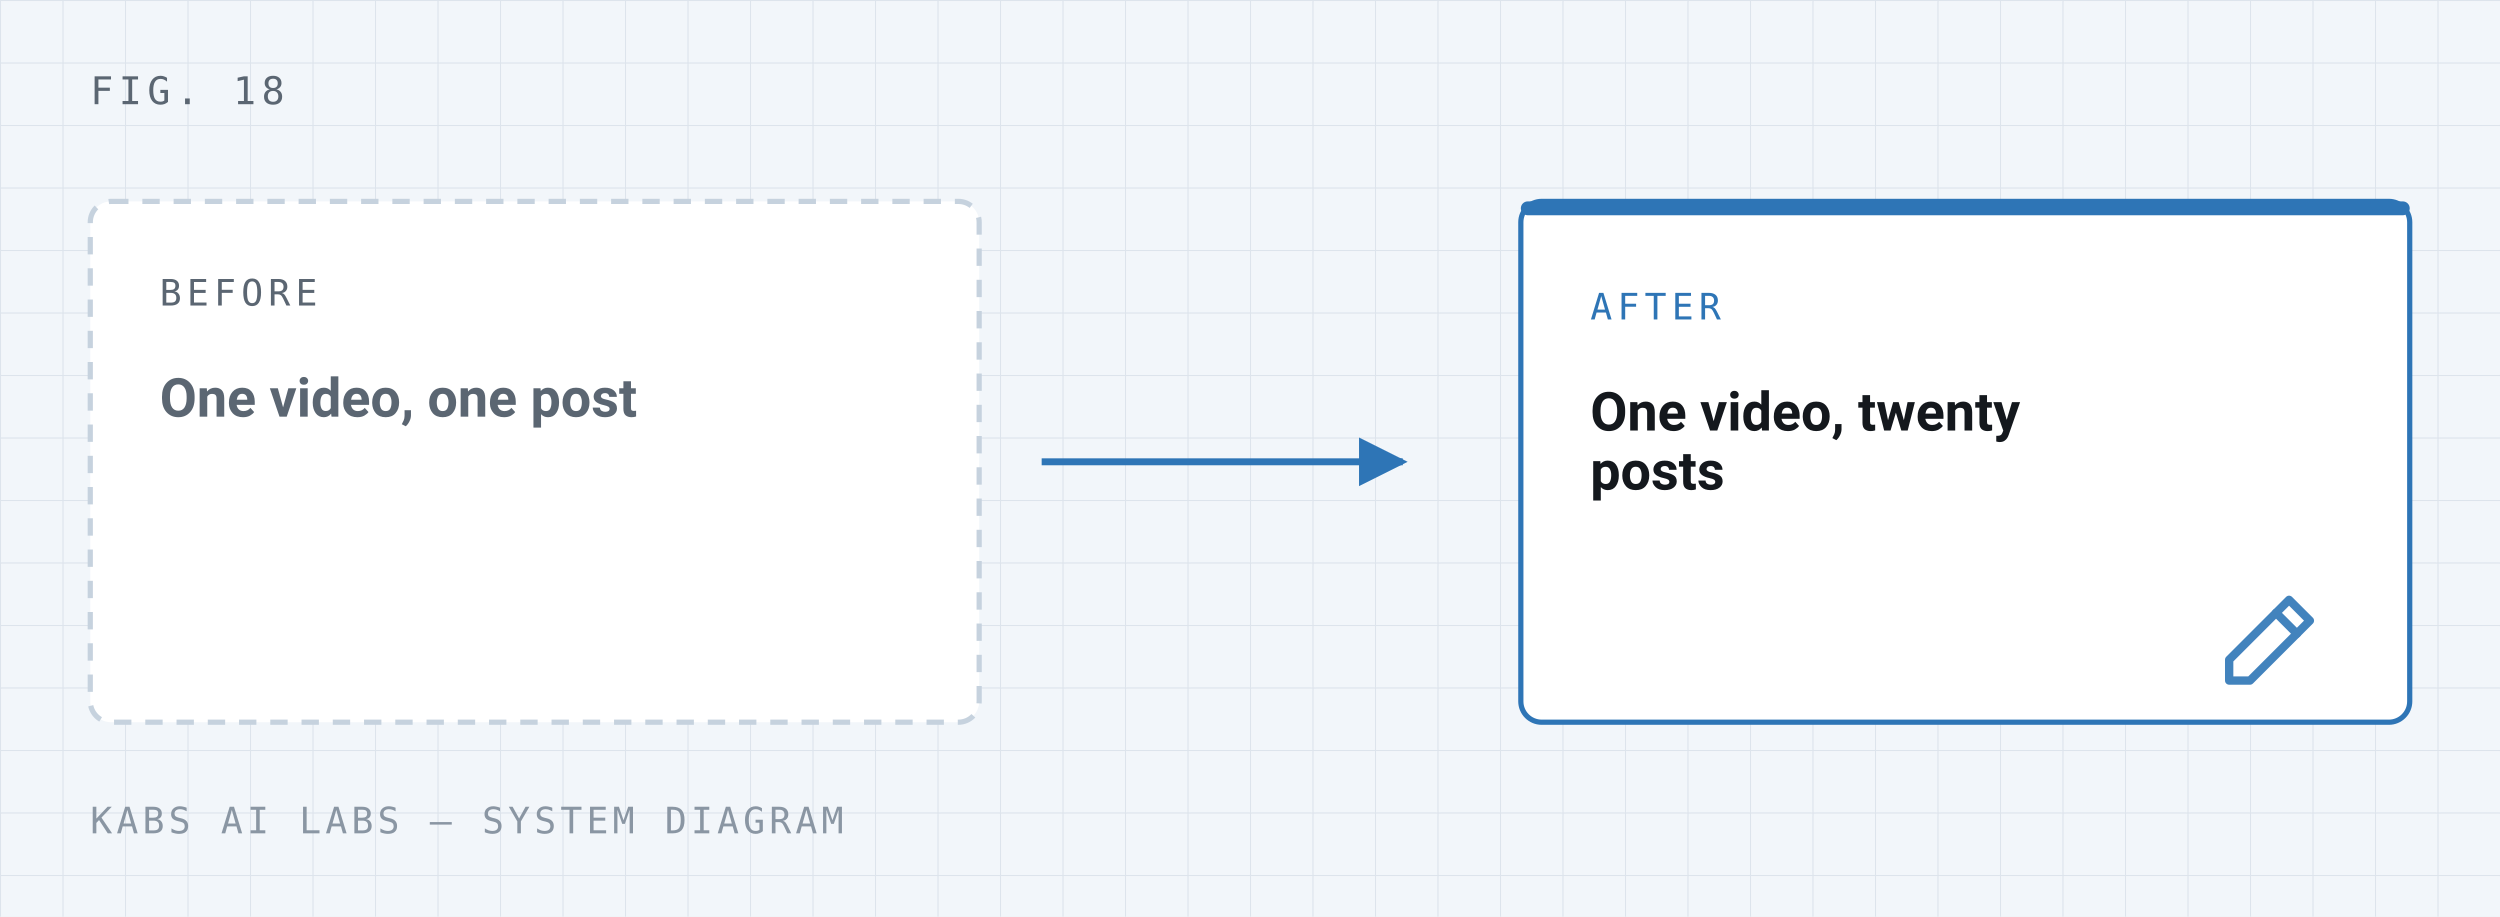
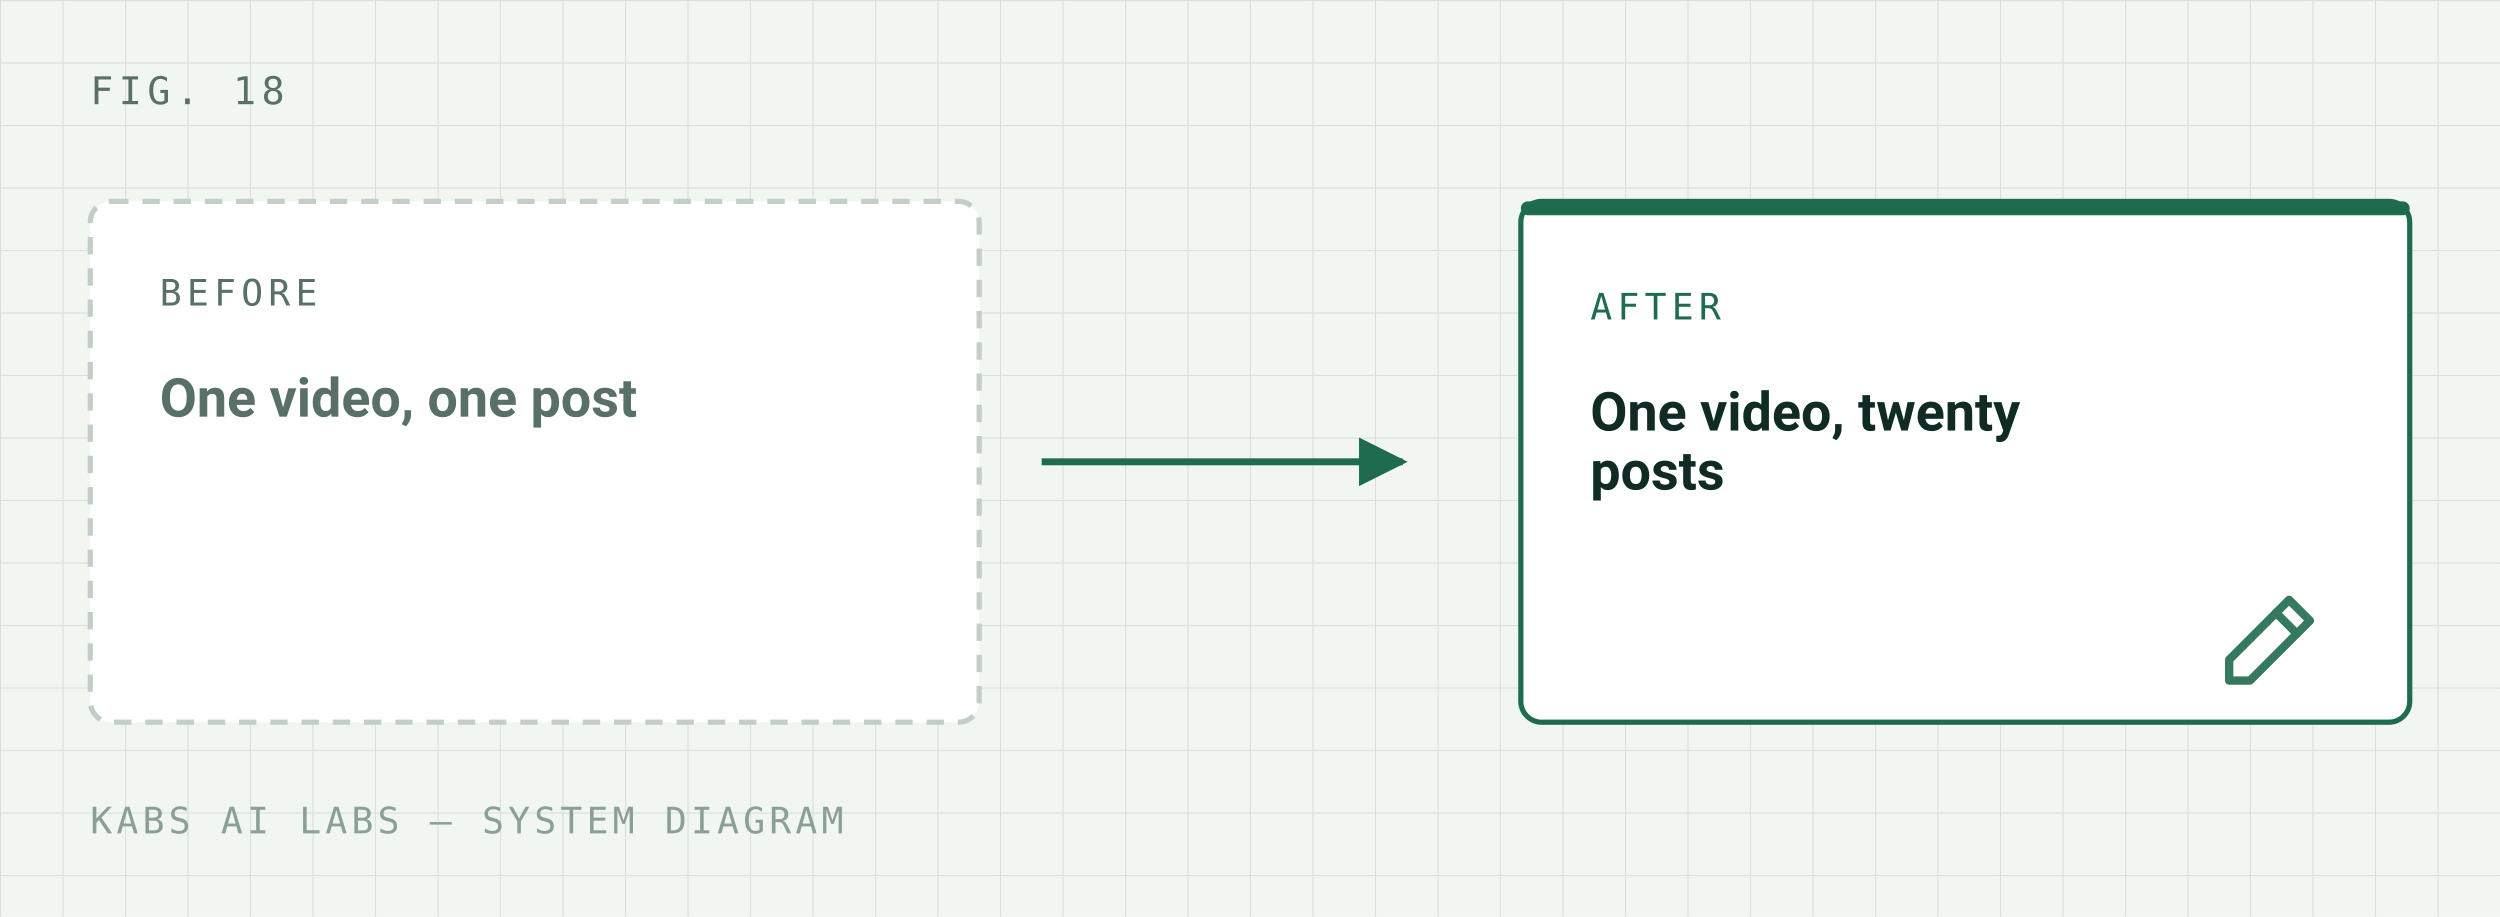
<svg xmlns="http://www.w3.org/2000/svg" viewBox="0 0 720 264" role="img" aria-label="Diagram: One video, one post becomes One video, twenty posts">
  <defs>
    <pattern id="g18" width="18" height="18" patternUnits="userSpaceOnUse">
-       <path d="M18 0H0v18" fill="none" stroke="#DDE4EC" stroke-width=".6" />
+       <path d="M18 0H0v18" fill="none" stroke="#D8E0D9" stroke-width=".6" />
    </pattern>
    <marker id="a18" viewBox="0 0 10 10" refX="9" refY="5" markerWidth="7" markerHeight="7" orient="auto">
-       <path d="M0 0l10 5-10 5z" fill="#2E75B6" />
+       <path d="M0 0l10 5-10 5z" fill="#1F6B4E" />
    </marker>
  </defs>
-   <rect width="720" height="264" fill="#F2F6FA" />
+   <rect width="720" height="264" fill="#F1F6F1" />
  <rect width="720" height="264" fill="url(#g18)" />
-   <text x="26" y="30" font-family="ui-monospace,Menlo,monospace" font-size="11" letter-spacing="1.6" fill="#5B6672">FIG. 18</text>
-   <rect x="26" y="58" width="256" height="150" rx="6" fill="#fff" stroke="#C6D2DE" stroke-width="1.5" stroke-dasharray="5 4" />
-   <text x="46" y="88" font-family="ui-monospace,Menlo,monospace" font-size="10.5" letter-spacing="1.5" fill="#5B6672">BEFORE</text>
-   <text x="46" y="120" font-family="-apple-system,Segoe UI,Roboto,sans-serif" font-size="15.5" font-weight="600" fill="#5B6672">
+   <text x="26" y="30" font-family="ui-monospace,Menlo,monospace" font-size="11" letter-spacing="1.6" fill="#587067">FIG. 18</text>
+   <rect x="26" y="58" width="256" height="150" rx="6" fill="#fff" stroke="#C3CFC6" stroke-width="1.5" stroke-dasharray="5 4" />
+   <text x="46" y="88" font-family="ui-monospace,Menlo,monospace" font-size="10.5" letter-spacing="1.5" fill="#587067">BEFORE</text>
+   <text x="46" y="120" font-family="-apple-system,Segoe UI,Roboto,sans-serif" font-size="15.5" font-weight="600" fill="#587067">
    <tspan x="46" y="120">One video, one post</tspan>
  </text>
-   <line x1="300" y1="133" x2="404" y2="133" stroke="#2E75B6" stroke-width="2" marker-end="url(#a18)" />
-   <rect x="438" y="58" width="256" height="150" rx="6" fill="#fff" stroke="#2E75B6" stroke-width="1.5" />
-   <rect x="438" y="58" width="256" height="4" rx="2" fill="#2E75B6" />
-   <text x="458" y="92" font-family="ui-monospace,Menlo,monospace" font-size="10.5" letter-spacing="1.5" fill="#2E75B6">AFTER</text>
-   <text x="458" y="124" font-family="-apple-system,Segoe UI,Roboto,sans-serif" font-size="15.5" font-weight="700" fill="#14181D">
+   <line x1="300" y1="133" x2="404" y2="133" stroke="#1F6B4E" stroke-width="2" marker-end="url(#a18)" />
+   <rect x="438" y="58" width="256" height="150" rx="6" fill="#fff" stroke="#1F6B4E" stroke-width="1.5" />
+   <rect x="438" y="58" width="256" height="4" rx="2" fill="#1F6B4E" />
+   <text x="458" y="92" font-family="ui-monospace,Menlo,monospace" font-size="10.5" letter-spacing="1.5" fill="#1F6B4E">AFTER</text>
+   <text x="458" y="124" font-family="-apple-system,Segoe UI,Roboto,sans-serif" font-size="15.5" font-weight="700" fill="#0F2B24">
    <tspan x="458" y="124">One video, twenty</tspan>
    <tspan x="458" y="141">posts</tspan>
  </text>
-   <g transform="translate(636,166) scale(1.5)" fill="none" stroke="#2E75B6" stroke-width="1.6" stroke-linecap="round" stroke-linejoin="round" opacity=".9">
+   <g transform="translate(636,166) scale(1.5)" fill="none" stroke="#1F6B4E" stroke-width="1.6" stroke-linecap="round" stroke-linejoin="round" opacity=".9">
    <path d="M15.5 4.5l4 4L8 20H4v-4z" />
    <path d="M13 7l4 4" />
  </g>
-   <text x="26" y="240" font-family="ui-monospace,Menlo,monospace" font-size="10.5" letter-spacing="1.2" fill="#8A96A3">KABS AI LABS — SYSTEM DIAGRAM</text>
+   <text x="26" y="240" font-family="ui-monospace,Menlo,monospace" font-size="10.5" letter-spacing="1.2" fill="#8AA094">KABS AI LABS — SYSTEM DIAGRAM</text>
</svg>
